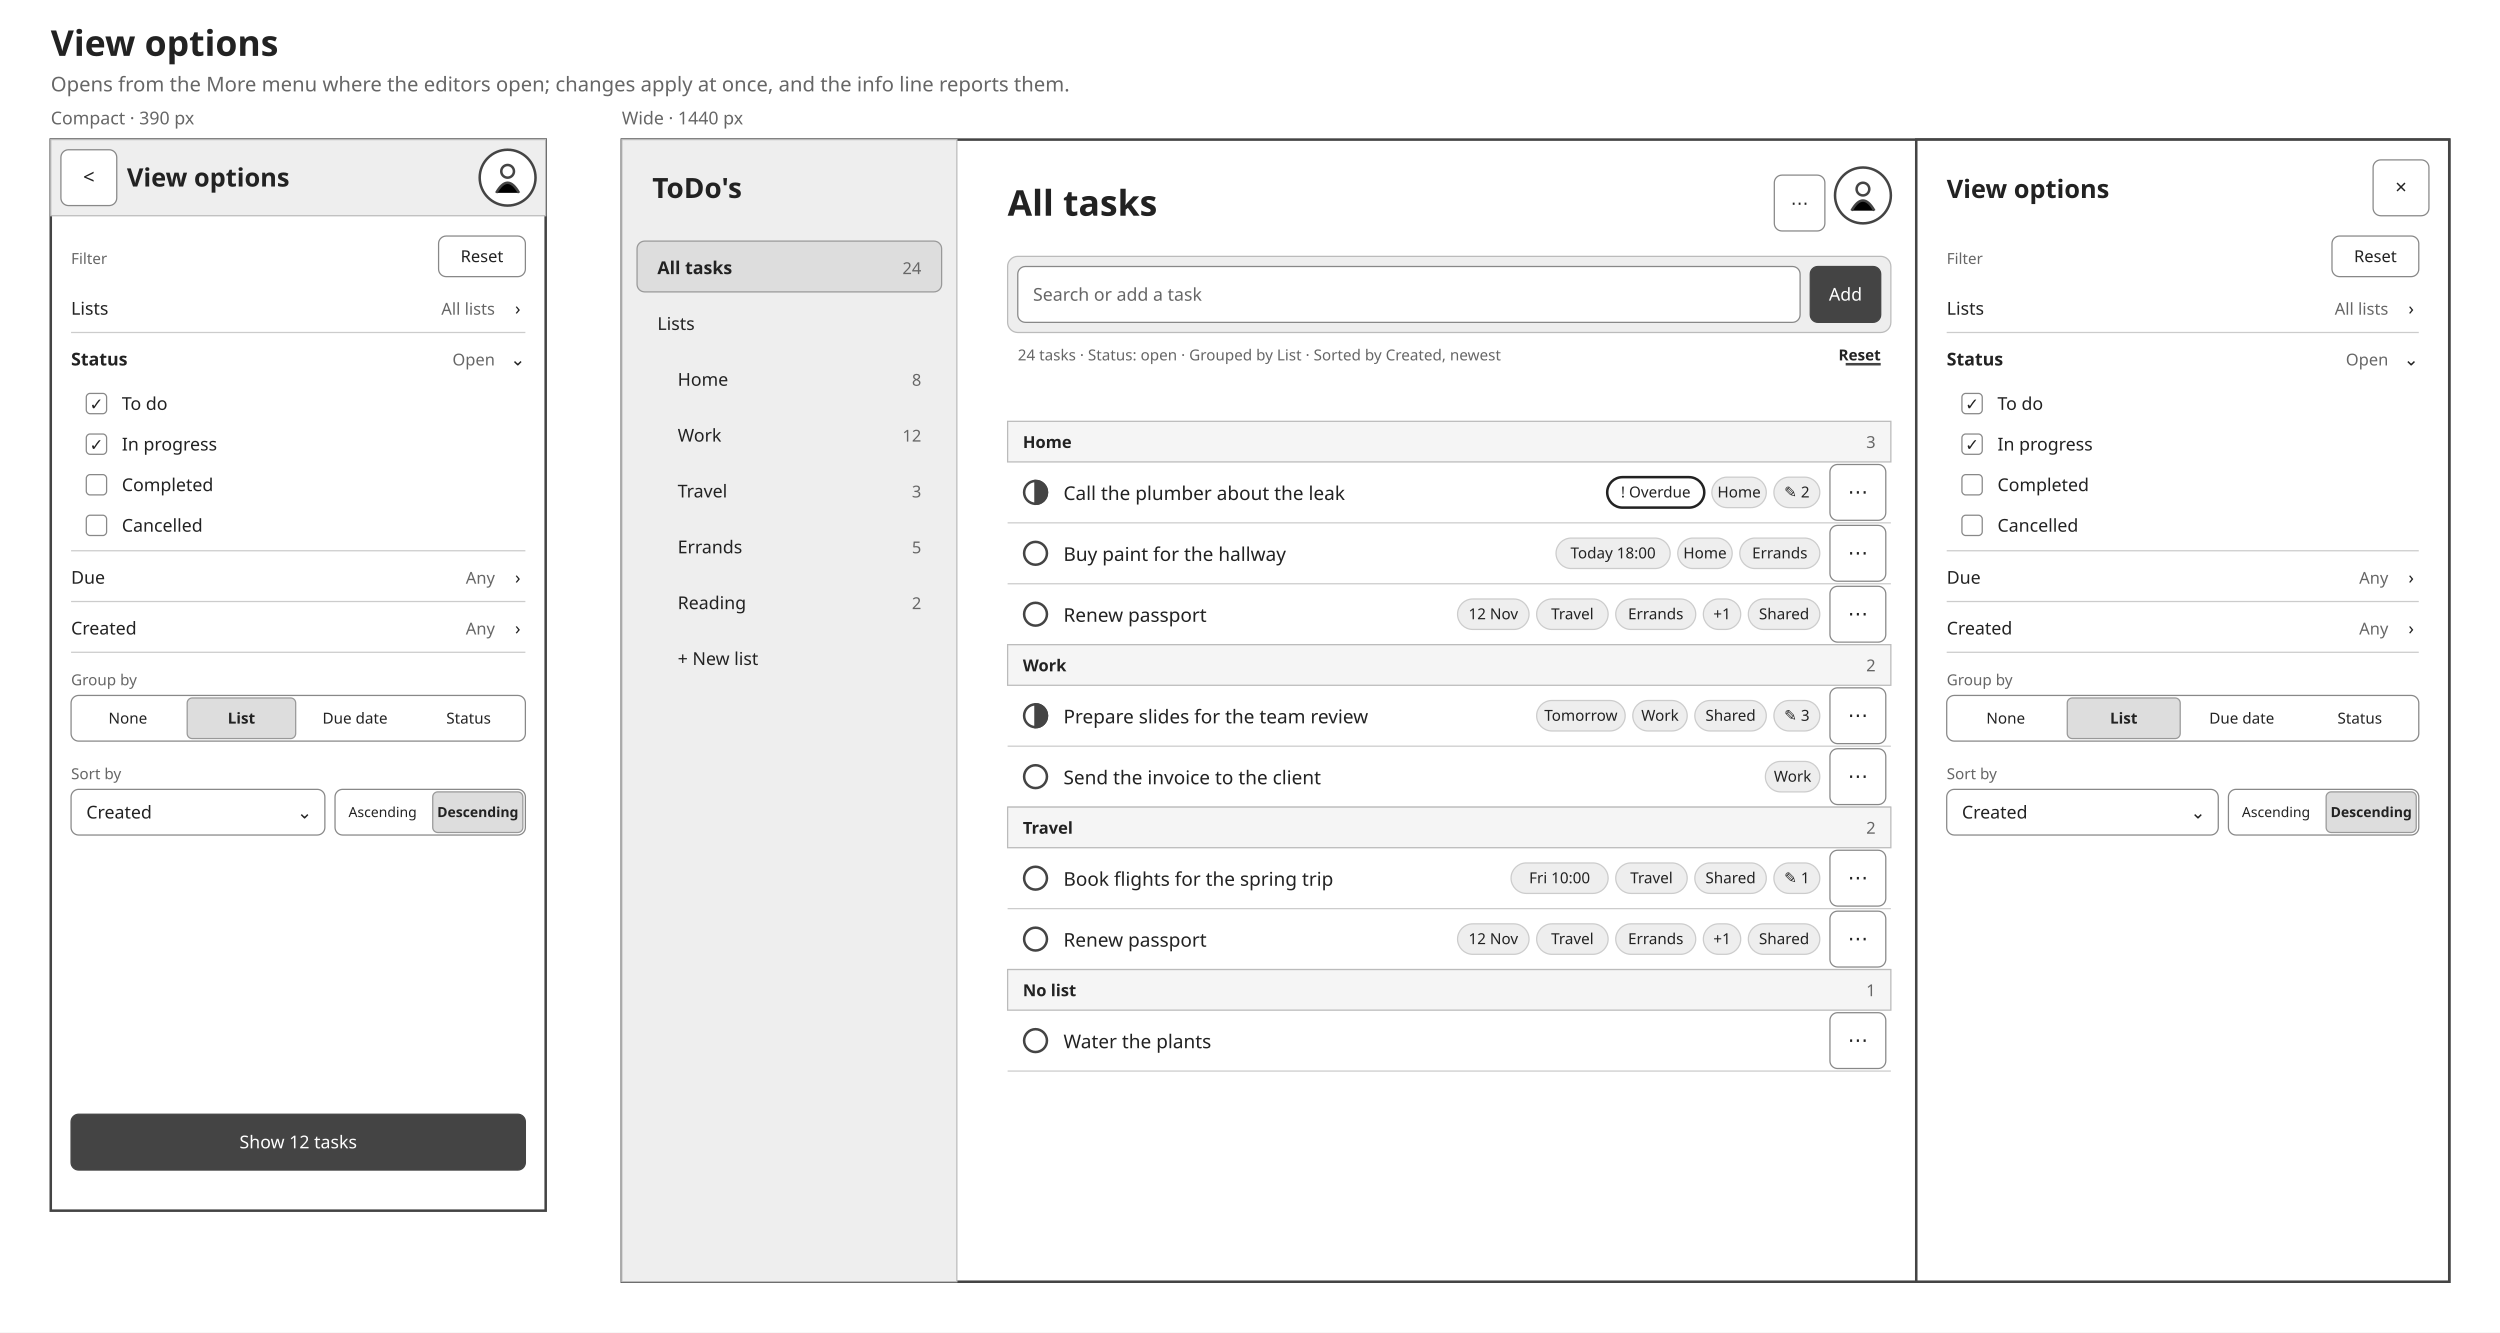
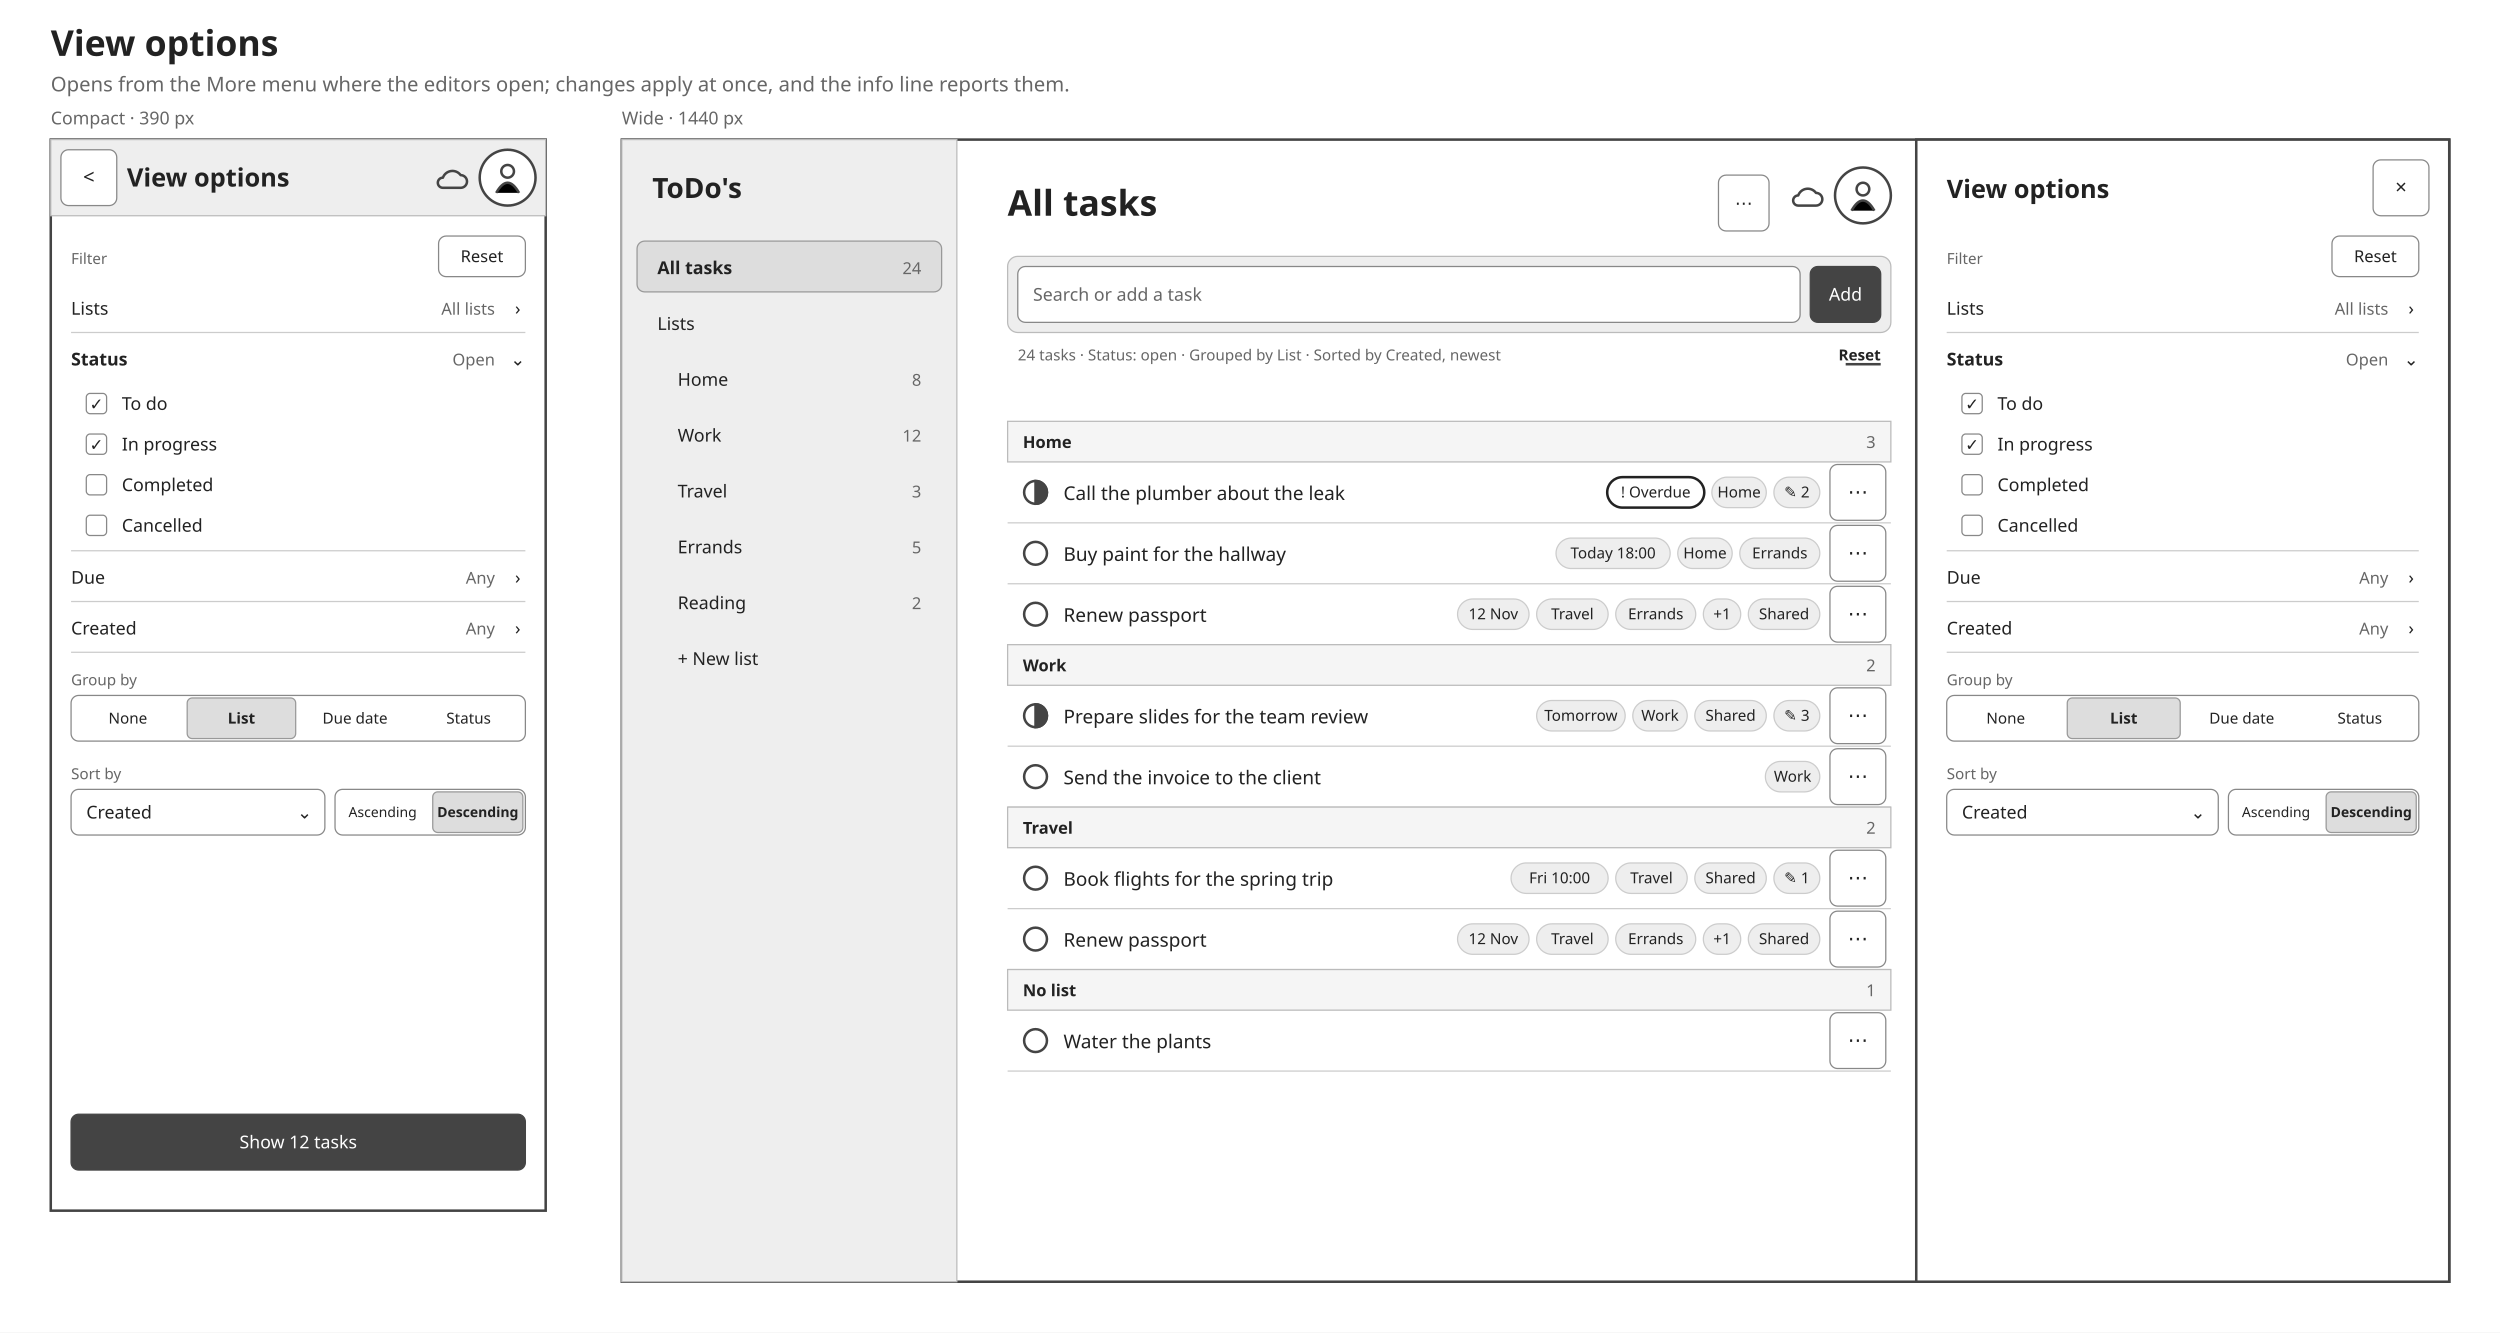
<svg xmlns="http://www.w3.org/2000/svg" width="1970" height="1050" viewBox="0 0 1970 1050">
  <style>
text { font-family: sans-serif; fill: #222222; }
.muted { fill: #666666; }
.on-primary { fill: #ffffff; }
.bold { font-weight: bold; }
rect.frame { fill: #ffffff; stroke: #444444; stroke-width: 2; }
.bar { fill: #eeeeee; stroke: #bbbbbb; }
.box { fill: #f5f5f5; stroke: #bbbbbb; }
.control { fill: #ffffff; stroke: #888888; }
.disabled { fill: #f5f5f5; stroke: #cccccc; }
.primary { fill: #444444; stroke: #444444; }
.selected { fill: #dddddd; stroke: #999999; }
.chip { fill: #eeeeee; stroke: #cccccc; }
.signal { fill: #ffffff; stroke: #222222; stroke-width: 2; }
.scrim { fill: #888888; fill-opacity: 0.5; }
.rule { stroke: #cccccc; }
.drop { stroke: #222222; stroke-width: 3; }
.icon { fill: #ffffff; stroke: #444444; stroke-width: 2; }
.icon-fill { fill: #444444; stroke: #444444; stroke-width: 2; }
.icon-mark { fill: none; stroke: #ffffff; stroke-width: 2; }
.icon-line { stroke: #444444; stroke-width: 2; }
.icon-line-open { fill: none; stroke: #444444; stroke-width: 2; stroke-linecap: round; stroke-linejoin: round; }
  </style>
  <rect x="0" y="0" width="1970" height="1050" fill="#ffffff" />
  <text x="40" y="44" font-size="28" class="bold">View options</text>
  <text x="40" y="72" font-size="16" class="muted">Opens from the More menu where the editors open; changes apply at once, and the info line reports them.</text>
  <text x="40" y="98" font-size="14" class="muted">Compact · 390 px</text>
  <text x="490" y="98" font-size="14" class="muted">Wide · 1440 px</text>
  <g class="frame" data-width="390" data-height="844" transform="translate(40 110)">
    <rect x="0" y="0" width="390" height="844" rx="0" class="frame" />
    <rect x="0" y="0" width="390" height="60" rx="0" class="bar" />
    <rect x="8" y="8" width="44" height="44" rx="6" class="control" />
    <text x="30" y="35" font-size="16" text-anchor="middle">&lt;</text>
    <circle cx="360" cy="30" r="22" class="icon" />
    <circle cx="360" cy="25" r="5" class="icon" />
    <path d="M 351 42 Q 360 26 369 42" class="icon-line" />
+     <path d="M 309 38 H 323 A 5 5 0 0 0 323 28 A 8 8 0 0 0 309 30 A 4 4 0 0 0 309 38 Z" class="icon-line-open" />
    <text x="60" y="37" font-size="20" class="bold">View options</text>
    <text x="16" y="98" font-size="12" class="muted">Filter</text>
    <rect x="305.6" y="76" width="68.4" height="32" rx="6" class="control" />
    <text x="339.8" y="96.55" font-size="13" text-anchor="middle">Reset</text>
    <text x="16" y="138" font-size="14">Lists</text>
    <text x="350" y="138" font-size="13" class="muted" text-anchor="end">All lists</text>
    <text x="368" y="138" font-size="14" text-anchor="middle">›</text>
    <line x1="16" y1="152" x2="374" y2="152" class="rule" />
    <text x="16" y="178" font-size="14" class="bold">Status</text>
    <text x="350" y="178" font-size="13" class="muted" text-anchor="end">Open</text>
    <text x="368" y="178" font-size="14" text-anchor="middle">⌄</text>
    <rect x="28" y="200" width="16" height="16" rx="3" class="control" />
    <text x="36" y="213" font-size="13" class="bold" text-anchor="middle">✓</text>
    <text x="56" y="213" font-size="14">To do</text>
    <rect x="28" y="232" width="16" height="16" rx="3" class="control" />
    <text x="36" y="245" font-size="13" class="bold" text-anchor="middle">✓</text>
    <text x="56" y="245" font-size="14">In progress</text>
    <rect x="28" y="264" width="16" height="16" rx="3" class="control" />
    <text x="56" y="277" font-size="14">Completed</text>
    <rect x="28" y="296" width="16" height="16" rx="3" class="control" />
    <text x="56" y="309" font-size="14">Cancelled</text>
    <line x1="16" y1="324" x2="374" y2="324" class="rule" />
    <text x="16" y="350" font-size="14">Due</text>
    <text x="350" y="350" font-size="13" class="muted" text-anchor="end">Any</text>
    <text x="368" y="350" font-size="14" text-anchor="middle">›</text>
    <line x1="16" y1="364" x2="374" y2="364" class="rule" />
    <text x="16" y="390" font-size="14">Created</text>
    <text x="350" y="390" font-size="13" class="muted" text-anchor="end">Any</text>
    <text x="368" y="390" font-size="14" text-anchor="middle">›</text>
    <line x1="16" y1="404" x2="374" y2="404" class="rule" />
    <text x="16" y="430" font-size="12" class="muted">Group by</text>
    <rect x="16" y="438" width="358" height="36" rx="6" class="control" />
    <text x="60.75" y="460.2" font-size="12" text-anchor="middle">None</text>
    <rect x="107.5" y="440" width="85.5" height="32" rx="4" class="selected" />
    <text x="150.25" y="460.2" font-size="12" class="bold" text-anchor="middle">List</text>
    <text x="239.75" y="460.2" font-size="12" text-anchor="middle">Due date</text>
    <text x="329.25" y="460.2" font-size="12" text-anchor="middle">Status</text>
    <text x="16" y="504" font-size="12" class="muted">Sort by</text>
    <rect x="16" y="512" width="200" height="36" rx="6" class="control" />
    <text x="28" y="535" font-size="14">Created</text>
    <text x="200" y="535" font-size="14" text-anchor="middle">⌄</text>
    <rect x="224" y="512" width="150" height="36" rx="6" class="control" />
    <text x="261.5" y="533.85" font-size="11" text-anchor="middle">Ascending</text>
    <rect x="301" y="514" width="71" height="32" rx="4" class="selected" />
    <text x="336.5" y="533.85" font-size="11" class="bold" text-anchor="middle">Descending</text>
    <rect x="16" y="768" width="358" height="44" rx="6" class="primary" />
    <text x="195" y="794.9" font-size="14" class="on-primary" text-anchor="middle">Show 12 tasks</text>
  </g>
  <g class="frame" data-width="1440" data-height="900" transform="translate(490 110)">
    <rect x="0" y="0" width="1440" height="900" rx="0" class="frame" />
    <rect x="0" y="0" width="264" height="900" rx="0" class="bar" />
    <text x="24" y="46" font-size="22" class="bold">ToDo's</text>
    <rect x="12" y="80" width="240" height="40" rx="6" class="selected" />
    <text x="28" y="106" font-size="14" class="bold">All tasks</text>
    <text x="236" y="106" font-size="13" class="muted" text-anchor="end">24</text>
    <text x="28" y="150" font-size="14">Lists</text>
    <text x="44" y="194" font-size="14">Home</text>
    <text x="236" y="194" font-size="13" class="muted" text-anchor="end">8</text>
    <text x="44" y="238" font-size="14">Work</text>
    <text x="236" y="238" font-size="13" class="muted" text-anchor="end">12</text>
    <text x="44" y="282" font-size="14">Travel</text>
    <text x="236" y="282" font-size="13" class="muted" text-anchor="end">3</text>
    <text x="44" y="326" font-size="14">Errands</text>
    <text x="236" y="326" font-size="13" class="muted" text-anchor="end">5</text>
    <text x="44" y="370" font-size="14">Reading</text>
    <text x="236" y="370" font-size="13" class="muted" text-anchor="end">2</text>
    <text x="44" y="414" font-size="14">+ New list</text>
    <circle cx="978" cy="44" r="22" class="icon" />
    <circle cx="978" cy="39" r="5" class="icon" />
    <path d="M 969 56 Q 978 40 987 56" class="icon-line" />
-     <rect x="908.16" y="28" width="39.84" height="44" rx="6" class="control" />
-     <text x="928.08" y="54.9" font-size="14" text-anchor="middle">⋯</text>
+     <path d="M 927 52 H 941 A 5 5 0 0 0 941 42 A 8 8 0 0 0 927 44 A 4 4 0 0 0 927 52 Z" class="icon-line-open" />
+     <rect x="864.16" y="28" width="39.84" height="44" rx="6" class="control" />
+     <text x="884.08" y="54.9" font-size="14" text-anchor="middle">⋯</text>
    <text x="304" y="60" font-size="28" class="bold">All tasks</text>
    <rect x="304" y="92" width="696" height="60" rx="8" class="bar" />
    <rect x="936.48" y="100" width="55.52" height="44" rx="6" class="primary" />
    <text x="964.24" y="126.9" font-size="14" class="on-primary" text-anchor="middle">Add</text>
    <rect x="312" y="100" width="616.48" height="44" rx="6" class="control" />
    <text x="324" y="127" font-size="14" class="muted">Search or add a task</text>
    <text x="992" y="174" font-size="12" class="bold" text-anchor="end">Reset</text>
    <line x1="964.4" y1="177" x2="992" y2="177" class="icon-line" />
    <text x="312" y="174" font-size="12" class="muted">24 tasks · Status: open · Grouped by List · Sorted by Created, newest</text>
    <rect x="304" y="222" width="696" height="32" rx="0" class="box" />
    <text x="316" y="243" font-size="13" class="bold">Home</text>
    <text x="988" y="243" font-size="13" class="muted" text-anchor="end">3</text>
    <line x1="304" y1="302" x2="1000" y2="302" class="rule" />
    <circle cx="326" cy="278" r="9" class="icon" />
    <path d="M326 269.0 A9 9 0 0 1 326 287.0 Z" class="icon-fill" />
    <rect x="952" y="256" width="44" height="44" rx="6" class="control" />
    <text x="974" y="283" font-size="16" text-anchor="middle">⋯</text>
    <rect x="907.84" y="266" width="36.16" height="24" rx="12" class="chip" />
    <text x="925.92" y="282" font-size="12" text-anchor="middle">✎ 2</text>
    <rect x="858.96" y="266" width="42.88" height="24" rx="12" class="chip" />
    <text x="880.4" y="282" font-size="12" text-anchor="middle">Home</text>
    <rect x="776.48" y="266" width="76.48" height="24" rx="12" class="signal" />
    <text x="814.72" y="282" font-size="12" text-anchor="middle">! Overdue</text>
    <text x="348" y="284" font-size="15">Call the plumber about the leak</text>
    <line x1="304" y1="350" x2="1000" y2="350" class="rule" />
    <circle cx="326" cy="326" r="9" class="icon" />
    <rect x="952" y="304" width="44" height="44" rx="6" class="control" />
    <text x="974" y="331" font-size="16" text-anchor="middle">⋯</text>
    <rect x="880.96" y="314" width="63.04" height="24" rx="12" class="chip" />
    <text x="912.48" y="330" font-size="12" text-anchor="middle">Errands</text>
    <rect x="832.08" y="314" width="42.88" height="24" rx="12" class="chip" />
    <text x="853.52" y="330" font-size="12" text-anchor="middle">Home</text>
    <rect x="736.16" y="314" width="89.92" height="24" rx="12" class="chip" />
    <text x="781.12" y="330" font-size="12" text-anchor="middle">Today 18:00</text>
    <text x="348" y="332" font-size="15">Buy paint for the hallway</text>
    <line x1="304" y1="398" x2="1000" y2="398" class="rule" />
    <circle cx="326" cy="374" r="9" class="icon" />
    <rect x="952" y="352" width="44" height="44" rx="6" class="control" />
    <text x="974" y="379" font-size="16" text-anchor="middle">⋯</text>
    <rect x="887.68" y="362" width="56.32" height="24" rx="12" class="chip" />
    <text x="915.84" y="378" font-size="12" text-anchor="middle">Shared</text>
    <rect x="852.24" y="362" width="29.44" height="24" rx="12" class="chip" />
    <text x="866.96" y="378" font-size="12" text-anchor="middle">+1</text>
    <rect x="783.2" y="362" width="63.04" height="24" rx="12" class="chip" />
    <text x="814.72" y="378" font-size="12" text-anchor="middle">Errands</text>
    <rect x="720.88" y="362" width="56.32" height="24" rx="12" class="chip" />
    <text x="749.04" y="378" font-size="12" text-anchor="middle">Travel</text>
    <rect x="658.56" y="362" width="56.32" height="24" rx="12" class="chip" />
    <text x="686.72" y="378" font-size="12" text-anchor="middle">12 Nov</text>
    <text x="348" y="380" font-size="15">Renew passport</text>
    <rect x="304" y="398" width="696" height="32" rx="0" class="box" />
    <text x="316" y="419" font-size="13" class="bold">Work</text>
    <text x="988" y="419" font-size="13" class="muted" text-anchor="end">2</text>
    <line x1="304" y1="478" x2="1000" y2="478" class="rule" />
    <circle cx="326" cy="454" r="9" class="icon" />
    <path d="M326 445.0 A9 9 0 0 1 326 463.0 Z" class="icon-fill" />
    <rect x="952" y="432" width="44" height="44" rx="6" class="control" />
    <text x="974" y="459" font-size="16" text-anchor="middle">⋯</text>
    <rect x="907.84" y="442" width="36.16" height="24" rx="12" class="chip" />
    <text x="925.92" y="458" font-size="12" text-anchor="middle">✎ 3</text>
    <rect x="845.52" y="442" width="56.32" height="24" rx="12" class="chip" />
    <text x="873.68" y="458" font-size="12" text-anchor="middle">Shared</text>
    <rect x="796.64" y="442" width="42.88" height="24" rx="12" class="chip" />
    <text x="818.08" y="458" font-size="12" text-anchor="middle">Work</text>
    <rect x="720.88" y="442" width="69.76" height="24" rx="12" class="chip" />
    <text x="755.76" y="458" font-size="12" text-anchor="middle">Tomorrow</text>
    <text x="348" y="460" font-size="15">Prepare slides for the team review</text>
    <line x1="304" y1="526" x2="1000" y2="526" class="rule" />
    <circle cx="326" cy="502" r="9" class="icon" />
    <rect x="952" y="480" width="44" height="44" rx="6" class="control" />
    <text x="974" y="507" font-size="16" text-anchor="middle">⋯</text>
    <rect x="901.12" y="490" width="42.88" height="24" rx="12" class="chip" />
    <text x="922.56" y="506" font-size="12" text-anchor="middle">Work</text>
    <text x="348" y="508" font-size="15">Send the invoice to the client</text>
    <rect x="304" y="526" width="696" height="32" rx="0" class="box" />
    <text x="316" y="547" font-size="13" class="bold">Travel</text>
    <text x="988" y="547" font-size="13" class="muted" text-anchor="end">2</text>
    <line x1="304" y1="606" x2="1000" y2="606" class="rule" />
    <circle cx="326" cy="582" r="9" class="icon" />
    <rect x="952" y="560" width="44" height="44" rx="6" class="control" />
    <text x="974" y="587" font-size="16" text-anchor="middle">⋯</text>
    <rect x="907.84" y="570" width="36.16" height="24" rx="12" class="chip" />
    <text x="925.92" y="586" font-size="12" text-anchor="middle">✎ 1</text>
    <rect x="845.52" y="570" width="56.32" height="24" rx="12" class="chip" />
    <text x="873.68" y="586" font-size="12" text-anchor="middle">Shared</text>
    <rect x="783.2" y="570" width="56.32" height="24" rx="12" class="chip" />
    <text x="811.36" y="586" font-size="12" text-anchor="middle">Travel</text>
    <rect x="700.72" y="570" width="76.48" height="24" rx="12" class="chip" />
    <text x="738.96" y="586" font-size="12" text-anchor="middle">Fri 10:00</text>
    <text x="348" y="588" font-size="15">Book flights for the spring trip</text>
    <line x1="304" y1="654" x2="1000" y2="654" class="rule" />
    <circle cx="326" cy="630" r="9" class="icon" />
    <rect x="952" y="608" width="44" height="44" rx="6" class="control" />
    <text x="974" y="635" font-size="16" text-anchor="middle">⋯</text>
    <rect x="887.68" y="618" width="56.32" height="24" rx="12" class="chip" />
    <text x="915.84" y="634" font-size="12" text-anchor="middle">Shared</text>
    <rect x="852.24" y="618" width="29.44" height="24" rx="12" class="chip" />
    <text x="866.96" y="634" font-size="12" text-anchor="middle">+1</text>
    <rect x="783.2" y="618" width="63.04" height="24" rx="12" class="chip" />
    <text x="814.72" y="634" font-size="12" text-anchor="middle">Errands</text>
    <rect x="720.88" y="618" width="56.32" height="24" rx="12" class="chip" />
    <text x="749.04" y="634" font-size="12" text-anchor="middle">Travel</text>
    <rect x="658.56" y="618" width="56.32" height="24" rx="12" class="chip" />
    <text x="686.72" y="634" font-size="12" text-anchor="middle">12 Nov</text>
    <text x="348" y="636" font-size="15">Renew passport</text>
    <rect x="304" y="654" width="696" height="32" rx="0" class="box" />
    <text x="316" y="675" font-size="13" class="bold">No list</text>
    <text x="988" y="675" font-size="13" class="muted" text-anchor="end">1</text>
    <line x1="304" y1="734" x2="1000" y2="734" class="rule" />
    <circle cx="326" cy="710" r="9" class="icon" />
    <rect x="952" y="688" width="44" height="44" rx="6" class="control" />
    <text x="974" y="715" font-size="16" text-anchor="middle">⋯</text>
    <text x="348" y="716" font-size="15">Water the plants</text>
    <rect x="1020" y="0" width="420" height="900" rx="0" class="frame" />
    <text x="1044" y="46" font-size="20" class="bold">View options</text>
    <rect x="1380" y="16" width="44" height="44" rx="6" class="control" />
    <text x="1402" y="43" font-size="16" text-anchor="middle">×</text>
    <text x="1044" y="98" font-size="12" class="muted">Filter</text>
    <rect x="1347.6" y="76" width="68.4" height="32" rx="6" class="control" />
    <text x="1381.8" y="96.55" font-size="13" text-anchor="middle">Reset</text>
    <text x="1044" y="138" font-size="14">Lists</text>
    <text x="1392" y="138" font-size="13" class="muted" text-anchor="end">All lists</text>
    <text x="1410" y="138" font-size="14" text-anchor="middle">›</text>
    <line x1="1044" y1="152" x2="1416" y2="152" class="rule" />
    <text x="1044" y="178" font-size="14" class="bold">Status</text>
    <text x="1392" y="178" font-size="13" class="muted" text-anchor="end">Open</text>
    <text x="1410" y="178" font-size="14" text-anchor="middle">⌄</text>
    <rect x="1056" y="200" width="16" height="16" rx="3" class="control" />
    <text x="1064" y="213" font-size="13" class="bold" text-anchor="middle">✓</text>
    <text x="1084" y="213" font-size="14">To do</text>
    <rect x="1056" y="232" width="16" height="16" rx="3" class="control" />
    <text x="1064" y="245" font-size="13" class="bold" text-anchor="middle">✓</text>
    <text x="1084" y="245" font-size="14">In progress</text>
    <rect x="1056" y="264" width="16" height="16" rx="3" class="control" />
    <text x="1084" y="277" font-size="14">Completed</text>
    <rect x="1056" y="296" width="16" height="16" rx="3" class="control" />
    <text x="1084" y="309" font-size="14">Cancelled</text>
    <line x1="1044" y1="324" x2="1416" y2="324" class="rule" />
    <text x="1044" y="350" font-size="14">Due</text>
    <text x="1392" y="350" font-size="13" class="muted" text-anchor="end">Any</text>
    <text x="1410" y="350" font-size="14" text-anchor="middle">›</text>
    <line x1="1044" y1="364" x2="1416" y2="364" class="rule" />
    <text x="1044" y="390" font-size="14">Created</text>
    <text x="1392" y="390" font-size="13" class="muted" text-anchor="end">Any</text>
    <text x="1410" y="390" font-size="14" text-anchor="middle">›</text>
    <line x1="1044" y1="404" x2="1416" y2="404" class="rule" />
    <text x="1044" y="430" font-size="12" class="muted">Group by</text>
    <rect x="1044" y="438" width="372" height="36" rx="6" class="control" />
    <text x="1090.5" y="460.2" font-size="12" text-anchor="middle">None</text>
    <rect x="1139" y="440" width="89" height="32" rx="4" class="selected" />
    <text x="1183.5" y="460.2" font-size="12" class="bold" text-anchor="middle">List</text>
    <text x="1276.5" y="460.2" font-size="12" text-anchor="middle">Due date</text>
    <text x="1369.5" y="460.2" font-size="12" text-anchor="middle">Status</text>
    <text x="1044" y="504" font-size="12" class="muted">Sort by</text>
    <rect x="1044" y="512" width="214" height="36" rx="6" class="control" />
    <text x="1056" y="535" font-size="14">Created</text>
    <text x="1242" y="535" font-size="14" text-anchor="middle">⌄</text>
    <rect x="1266" y="512" width="150" height="36" rx="6" class="control" />
    <text x="1303.5" y="533.85" font-size="11" text-anchor="middle">Ascending</text>
    <rect x="1343" y="514" width="71" height="32" rx="4" class="selected" />
    <text x="1378.5" y="533.85" font-size="11" class="bold" text-anchor="middle">Descending</text>
  </g>
</svg>
